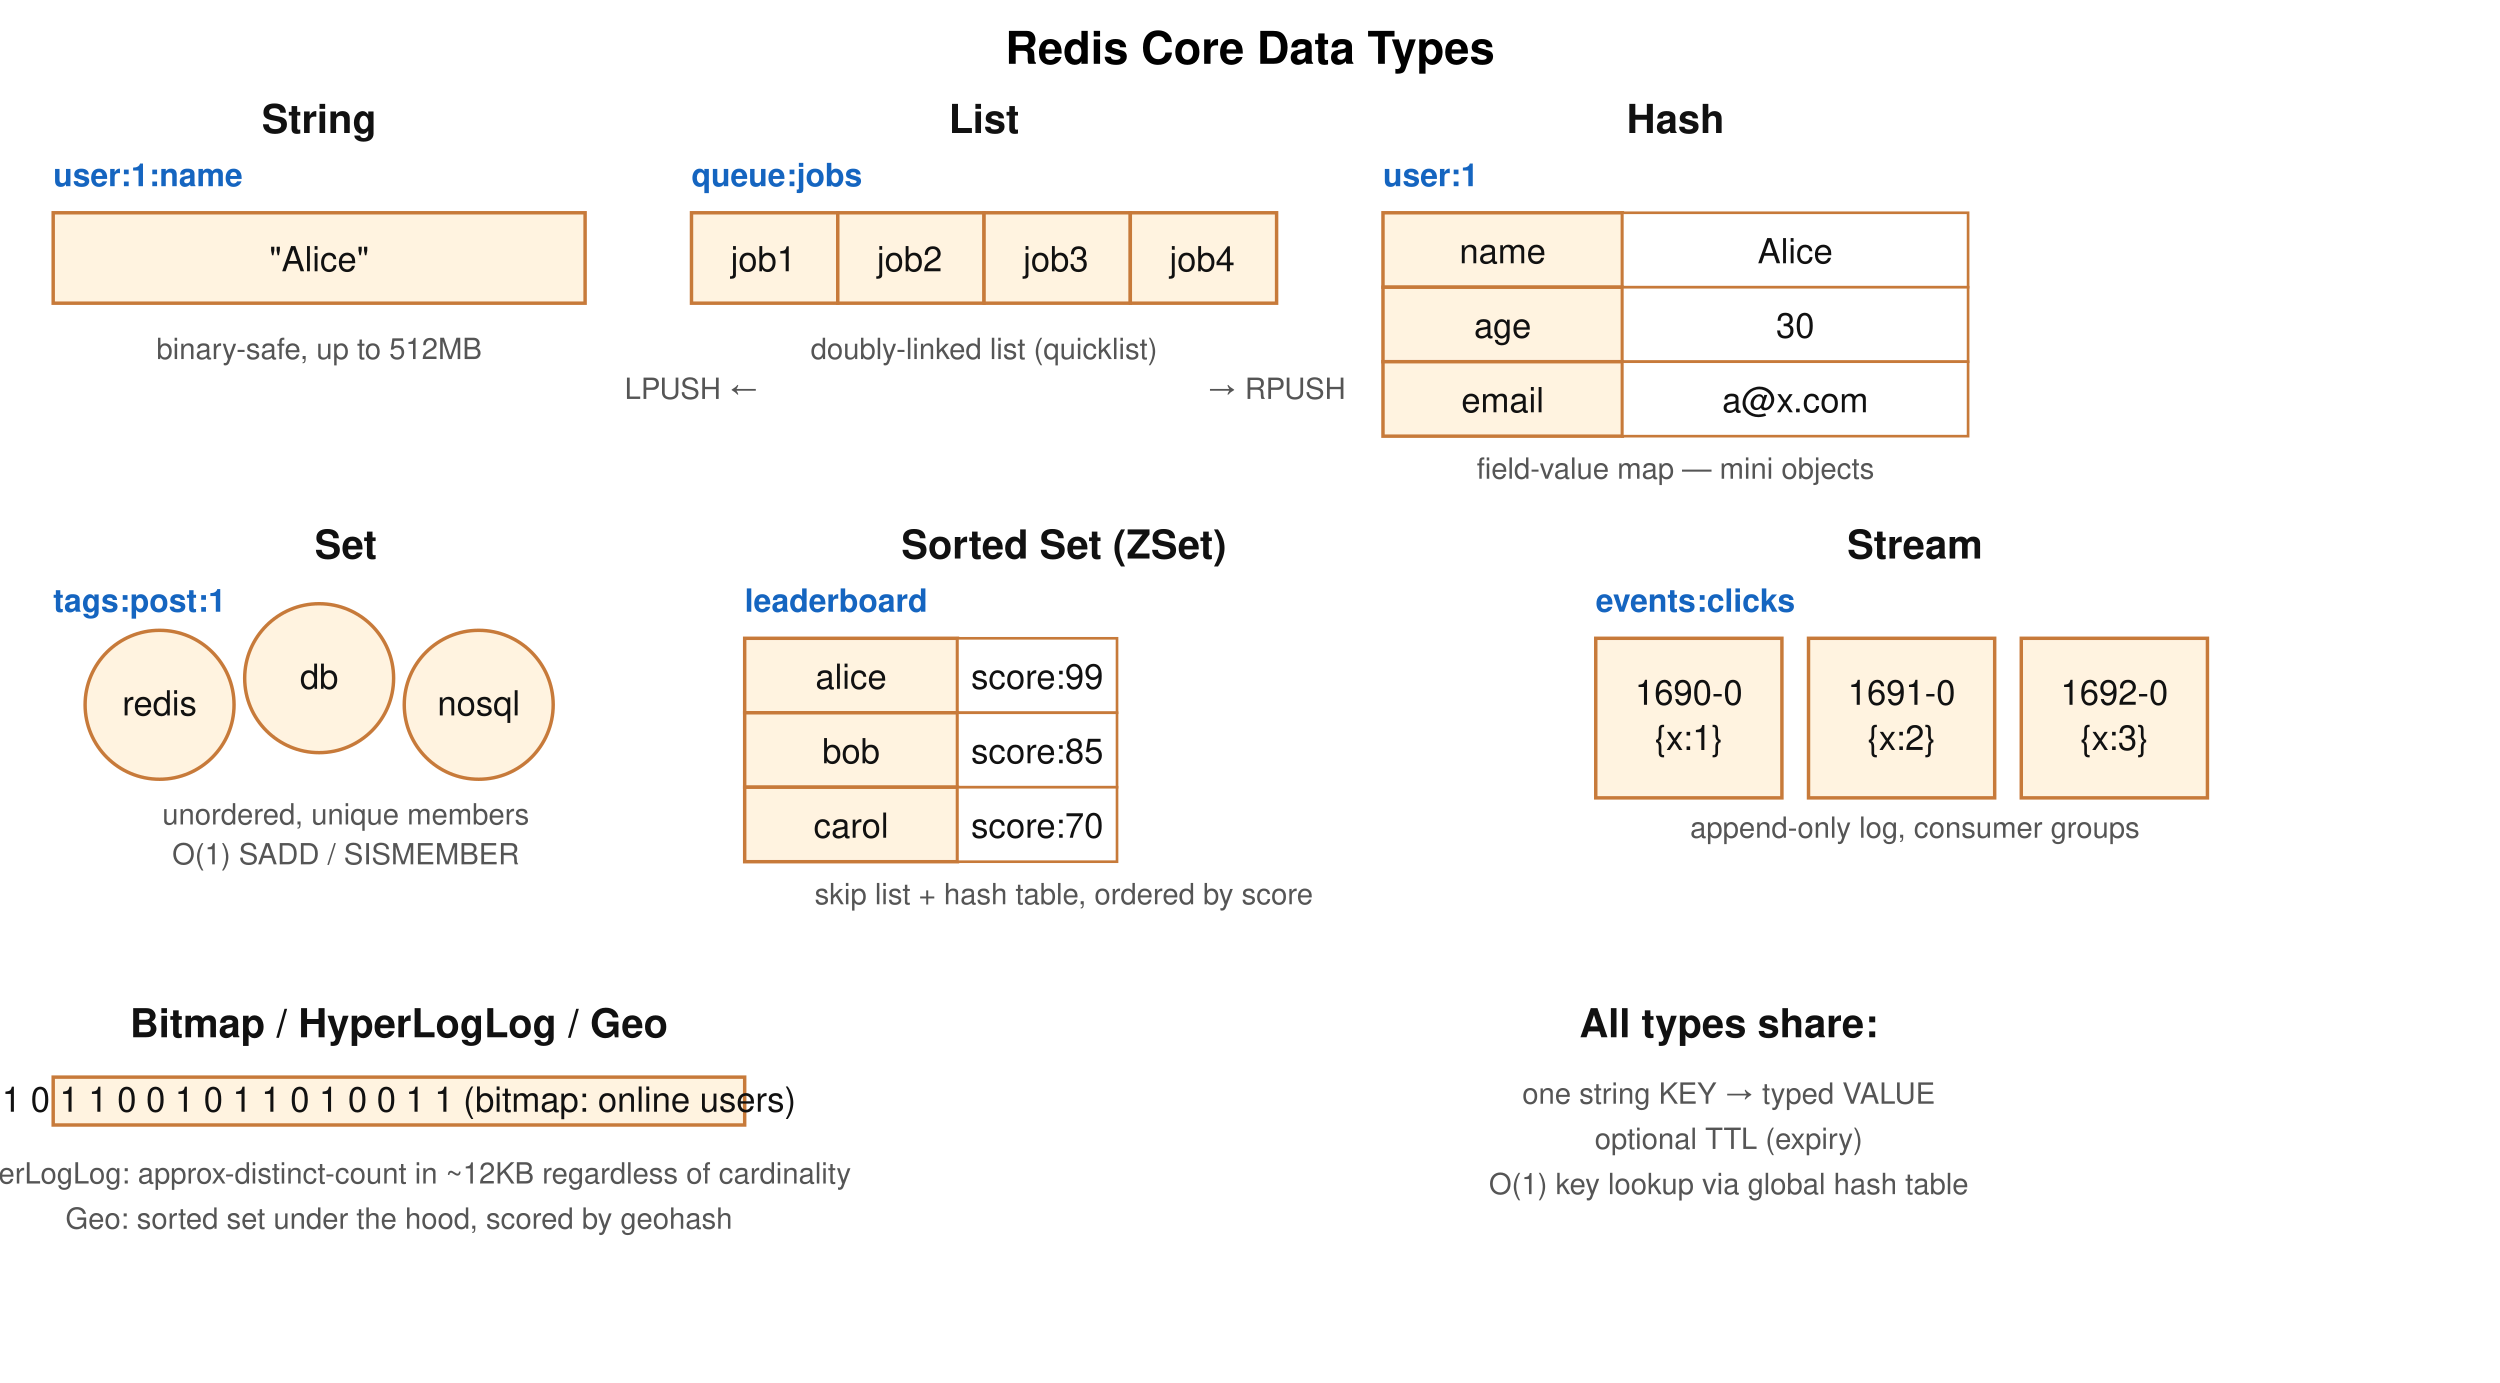
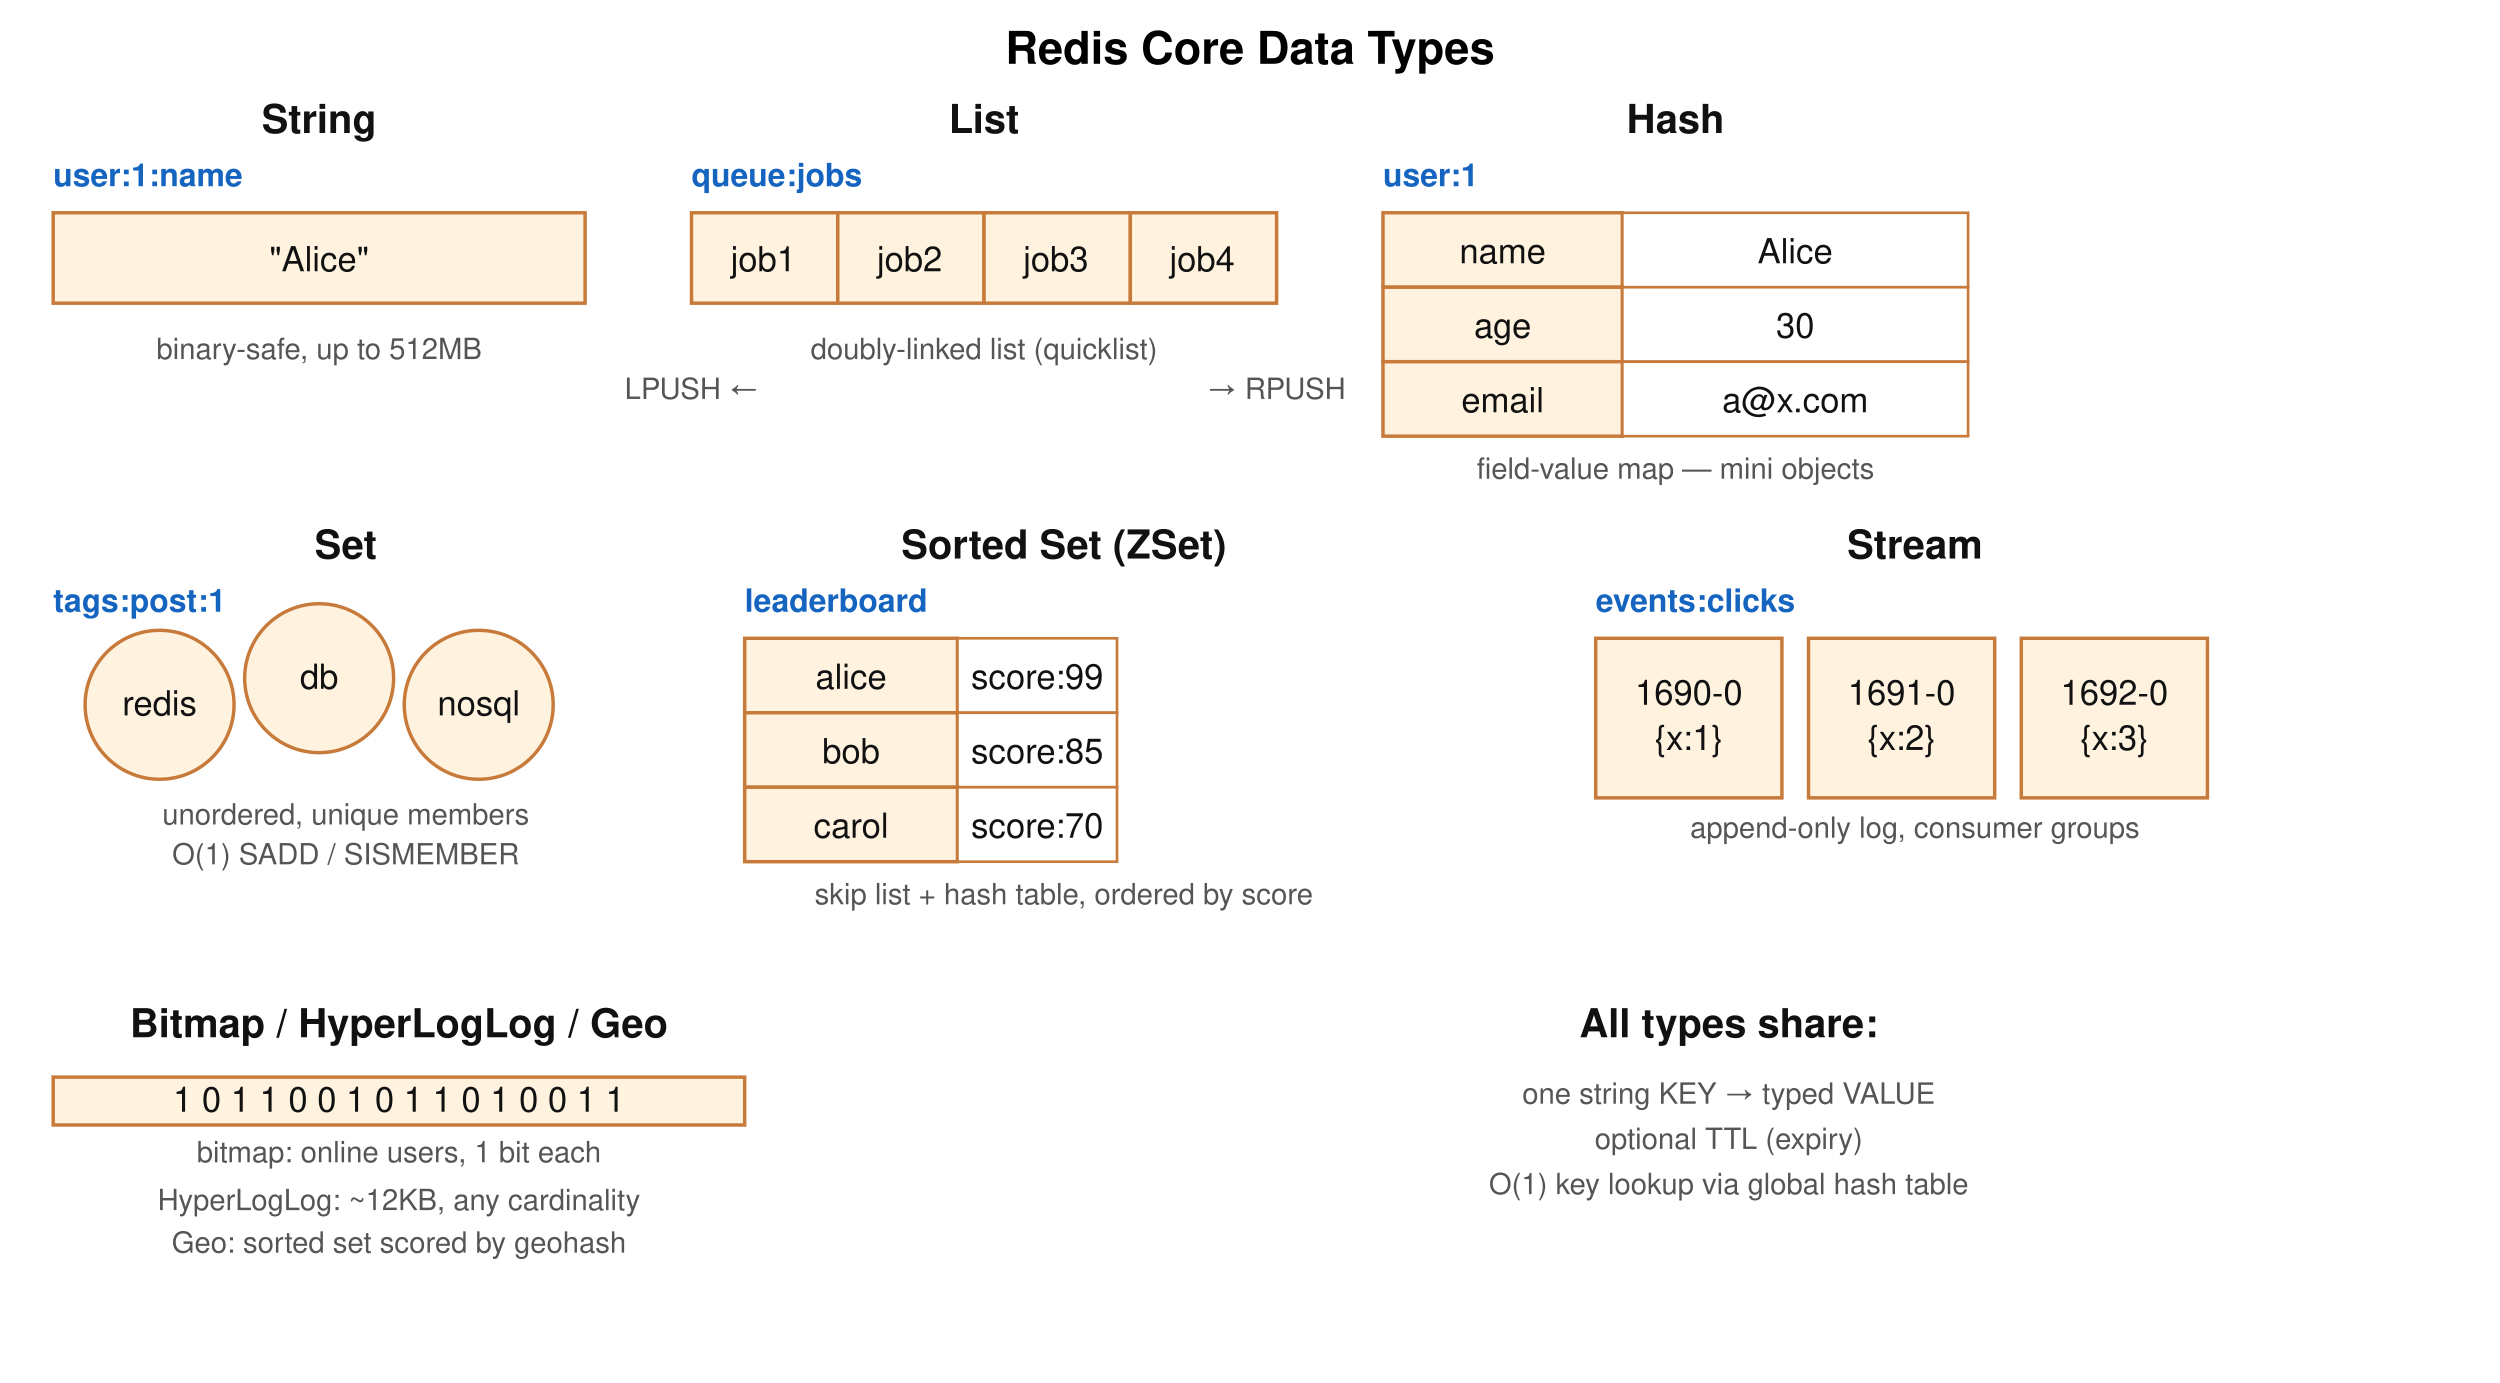
<svg xmlns="http://www.w3.org/2000/svg" viewBox="0 0 940 520" font-family="Helvetica, Arial, sans-serif">
  <rect x="0" y="0" width="940" height="520" fill="#ffffff" />
  <style>
    .box { fill:#eef4ff; stroke:#3a6bc7; stroke-width:1.5; }
    .cell { fill:#fff3e0; stroke:#c77a3a; stroke-width:1.3; }
    .lbl { font-size:13px; fill:#111; text-anchor:middle; }
    .hdr { font-size:15px; fill:#111; text-anchor:middle; font-weight:bold; }
    .sub { font-size:11px; fill:#555; text-anchor:middle; }
    .key { font-size:12px; fill:#1565c0; font-weight:bold; }
  </style>
  <text x="470" y="24" text-anchor="middle" font-size="17" font-weight="bold">Redis Core Data Types</text>
  <g transform="translate(20,50)">
    <text x="100" y="0" class="hdr">String</text>
    <text x="0" y="20" class="key">user:1:name</text>
    <rect x="0" y="30" width="200" height="34" class="cell" />
    <text x="100" y="52" class="lbl">"Alice"</text>
    <text x="100" y="85" class="sub">binary-safe, up to 512MB</text>
  </g>
  <g transform="translate(260,50)">
    <text x="110" y="0" class="hdr">List</text>
    <text x="0" y="20" class="key">queue:jobs</text>
    <rect x="0" y="30" width="55" height="34" class="cell" />
    <text x="27" y="52" class="lbl">job1</text>
    <rect x="55" y="30" width="55" height="34" class="cell" />
    <text x="82" y="52" class="lbl">job2</text>
    <rect x="110" y="30" width="55" height="34" class="cell" />
    <text x="137" y="52" class="lbl">job3</text>
    <rect x="165" y="30" width="55" height="34" class="cell" />
    <text x="192" y="52" class="lbl">job4</text>
    <text x="110" y="85" class="sub">doubly-linked list (quicklist)</text>
    <text x="0" y="100" class="sub" text-anchor="start">LPUSH ←</text>
    <text x="220" y="100" class="sub" text-anchor="end">→ RPUSH</text>
  </g>
  <g transform="translate(520,50)">
    <text x="110" y="0" class="hdr">Hash</text>
    <text x="0" y="20" class="key">user:1</text>
    <rect x="0" y="30" width="90" height="28" class="cell" />
    <text x="45" y="49" class="lbl" font-size="11">name</text>
    <rect x="90" y="30" width="130" height="28" fill="#fff" stroke="#c77a3a" />
    <text x="155" y="49" class="lbl" font-size="11">Alice</text>
    <rect x="0" y="58" width="90" height="28" class="cell" />
    <text x="45" y="77" class="lbl" font-size="11">age</text>
    <rect x="90" y="58" width="130" height="28" fill="#fff" stroke="#c77a3a" />
    <text x="155" y="77" class="lbl" font-size="11">30</text>
    <rect x="0" y="86" width="90" height="28" class="cell" />
    <text x="45" y="105" class="lbl" font-size="11">email</text>
    <rect x="90" y="86" width="130" height="28" fill="#fff" stroke="#c77a3a" />
    <text x="155" y="105" class="lbl" font-size="11">a@x.com</text>
    <text x="110" y="130" class="sub">field-value map — mini objects</text>
  </g>
  <g transform="translate(20,210)">
    <text x="110" y="0" class="hdr">Set</text>
    <text x="0" y="20" class="key">tags:post:1</text>
    <circle cx="40" cy="55" r="28" class="cell" />
    <text x="40" y="59" class="lbl" font-size="11">redis</text>
    <circle cx="100" cy="45" r="28" class="cell" />
    <text x="100" y="49" class="lbl" font-size="11">db</text>
    <circle cx="160" cy="55" r="28" class="cell" />
    <text x="160" y="59" class="lbl" font-size="11">nosql</text>
    <text x="110" y="100" class="sub">unordered, unique members</text>
    <text x="110" y="115" class="sub">O(1) SADD / SISMEMBER</text>
  </g>
  <g transform="translate(280,210)">
    <text x="120" y="0" class="hdr">Sorted Set (ZSet)</text>
    <text x="0" y="20" class="key">leaderboard</text>
    <rect x="0" y="30" width="80" height="28" class="cell" />
    <text x="40" y="49" class="lbl" font-size="11">alice</text>
    <rect x="80" y="30" width="60" height="28" fill="#fff" stroke="#c77a3a" />
    <text x="110" y="49" class="lbl" font-size="11">score:99</text>
    <rect x="0" y="58" width="80" height="28" class="cell" />
    <text x="40" y="77" class="lbl" font-size="11">bob</text>
    <rect x="80" y="58" width="60" height="28" fill="#fff" stroke="#c77a3a" />
    <text x="110" y="77" class="lbl" font-size="11">score:85</text>
    <rect x="0" y="86" width="80" height="28" class="cell" />
    <text x="40" y="105" class="lbl" font-size="11">carol</text>
    <rect x="80" y="86" width="60" height="28" fill="#fff" stroke="#c77a3a" />
    <text x="110" y="105" class="lbl" font-size="11">score:70</text>
    <text x="120" y="130" class="sub">skip list + hash table, ordered by score</text>
  </g>
  <g transform="translate(600,210)">
    <text x="120" y="0" class="hdr">Stream</text>
    <text x="0" y="20" class="key">events:clicks</text>
    <rect x="0" y="30" width="70" height="60" class="cell" />
    <text x="35" y="55" class="lbl" font-size="10">1690-0</text>
    <text x="35" y="72" class="lbl" font-size="10">{x:1}</text>
    <rect x="80" y="30" width="70" height="60" class="cell" />
    <text x="115" y="55" class="lbl" font-size="10">1691-0</text>
    <text x="115" y="72" class="lbl" font-size="10">{x:2}</text>
    <rect x="160" y="30" width="70" height="60" class="cell" />
    <text x="195" y="55" class="lbl" font-size="10">1692-0</text>
    <text x="195" y="72" class="lbl" font-size="10">{x:3}</text>
    <text x="120" y="105" class="sub">append-only log, consumer groups</text>
  </g>
  <g transform="translate(20,390)">
    <text x="130" y="0" class="hdr">Bitmap / HyperLogLog / Geo</text>
    <rect x="0" y="15" width="260" height="18" class="cell" />
-     <text x="130" y="28" class="lbl" font-size="10">1 0 1 1 0 0 1 0 1 1 0 1 0 0 1 1 (bitmap: online users)</text>
-     <text x="130" y="55" class="sub">HyperLogLog: approx-distinct-count in ~12KB regardless of cardinality</text>
-     <text x="130" y="72" class="sub">Geo: sorted set under the hood, scored by geohash</text>
+     <text x="130" y="28" class="lbl" font-size="9">1 0 1 1 0 0 1 0 1 1 0 1 0 0 1 1</text>
+     <text x="130" y="47" class="sub" font-size="10">bitmap: online users, 1 bit each</text>
+     <text x="130" y="65" class="sub" font-size="10">HyperLogLog: ~12KB, any cardinality</text>
+     <text x="130" y="81" class="sub" font-size="10">Geo: sorted set scored by geohash</text>
  </g>
  <g transform="translate(560,390)">
    <text x="90" y="0" class="hdr">All types share:</text>
    <text x="90" y="25" class="sub">one string KEY → typed VALUE</text>
    <text x="90" y="42" class="sub">optional TTL (expiry)</text>
    <text x="90" y="59" class="sub">O(1) key lookup via global hash table</text>
  </g>
</svg>
